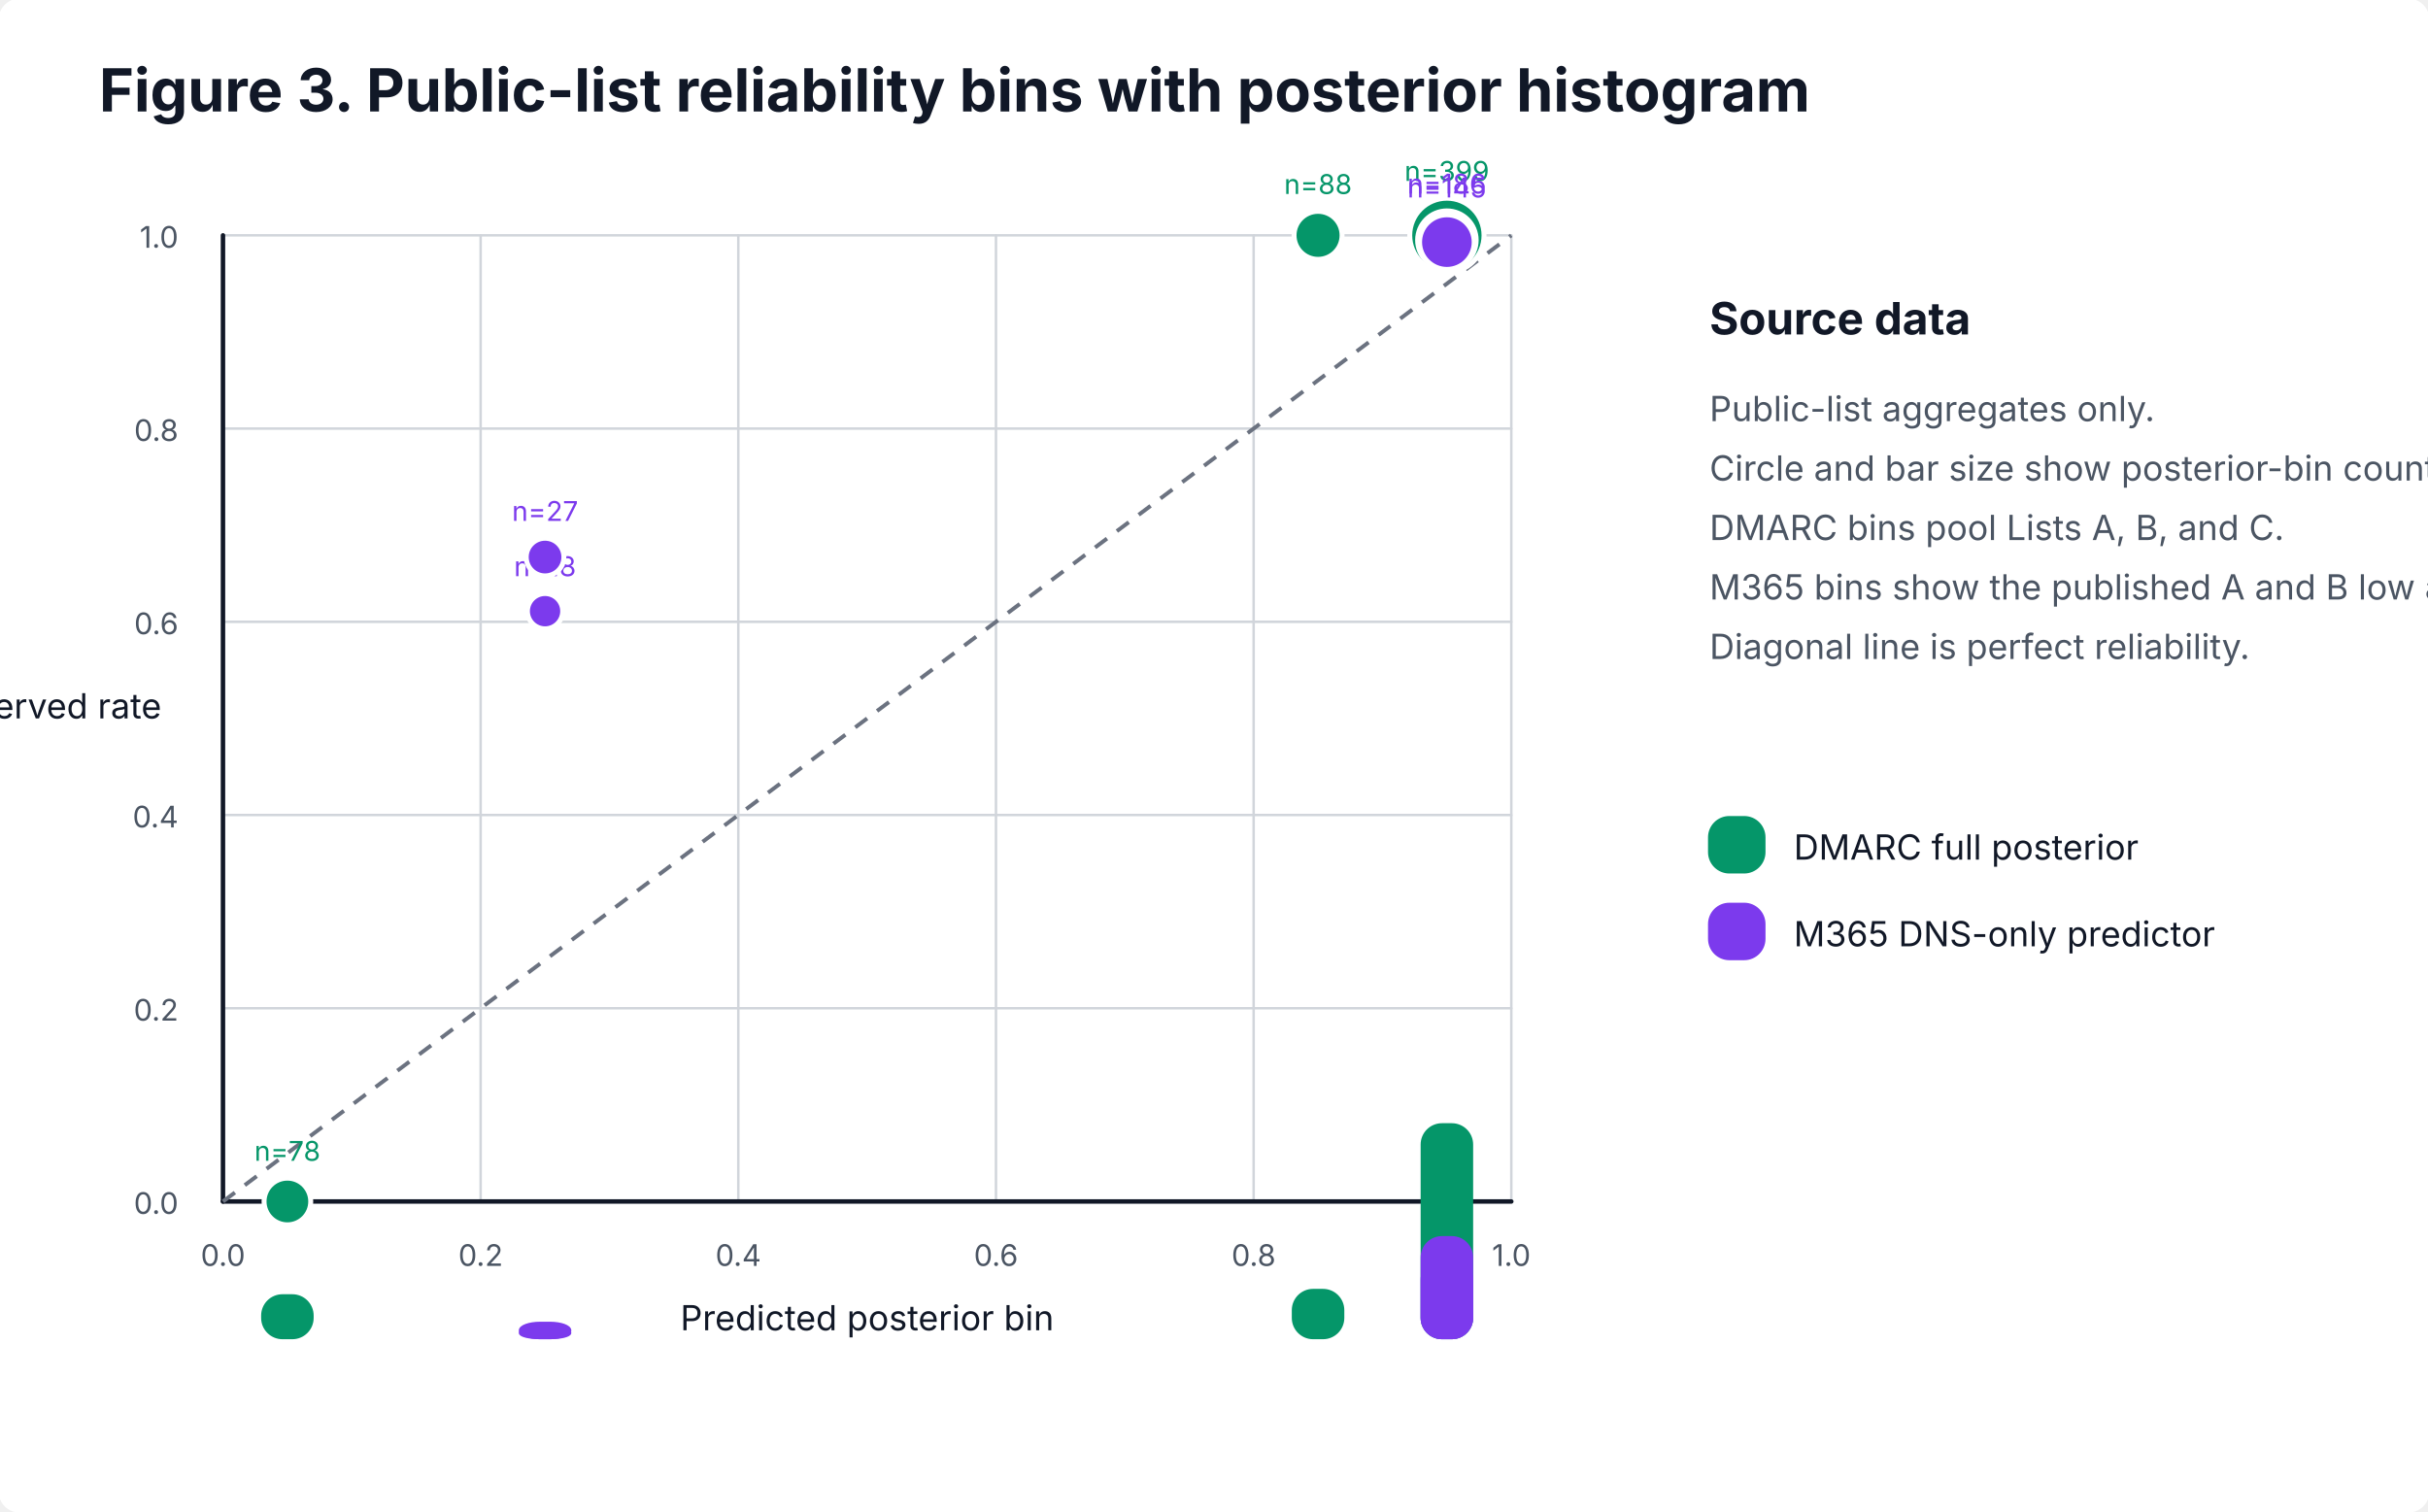
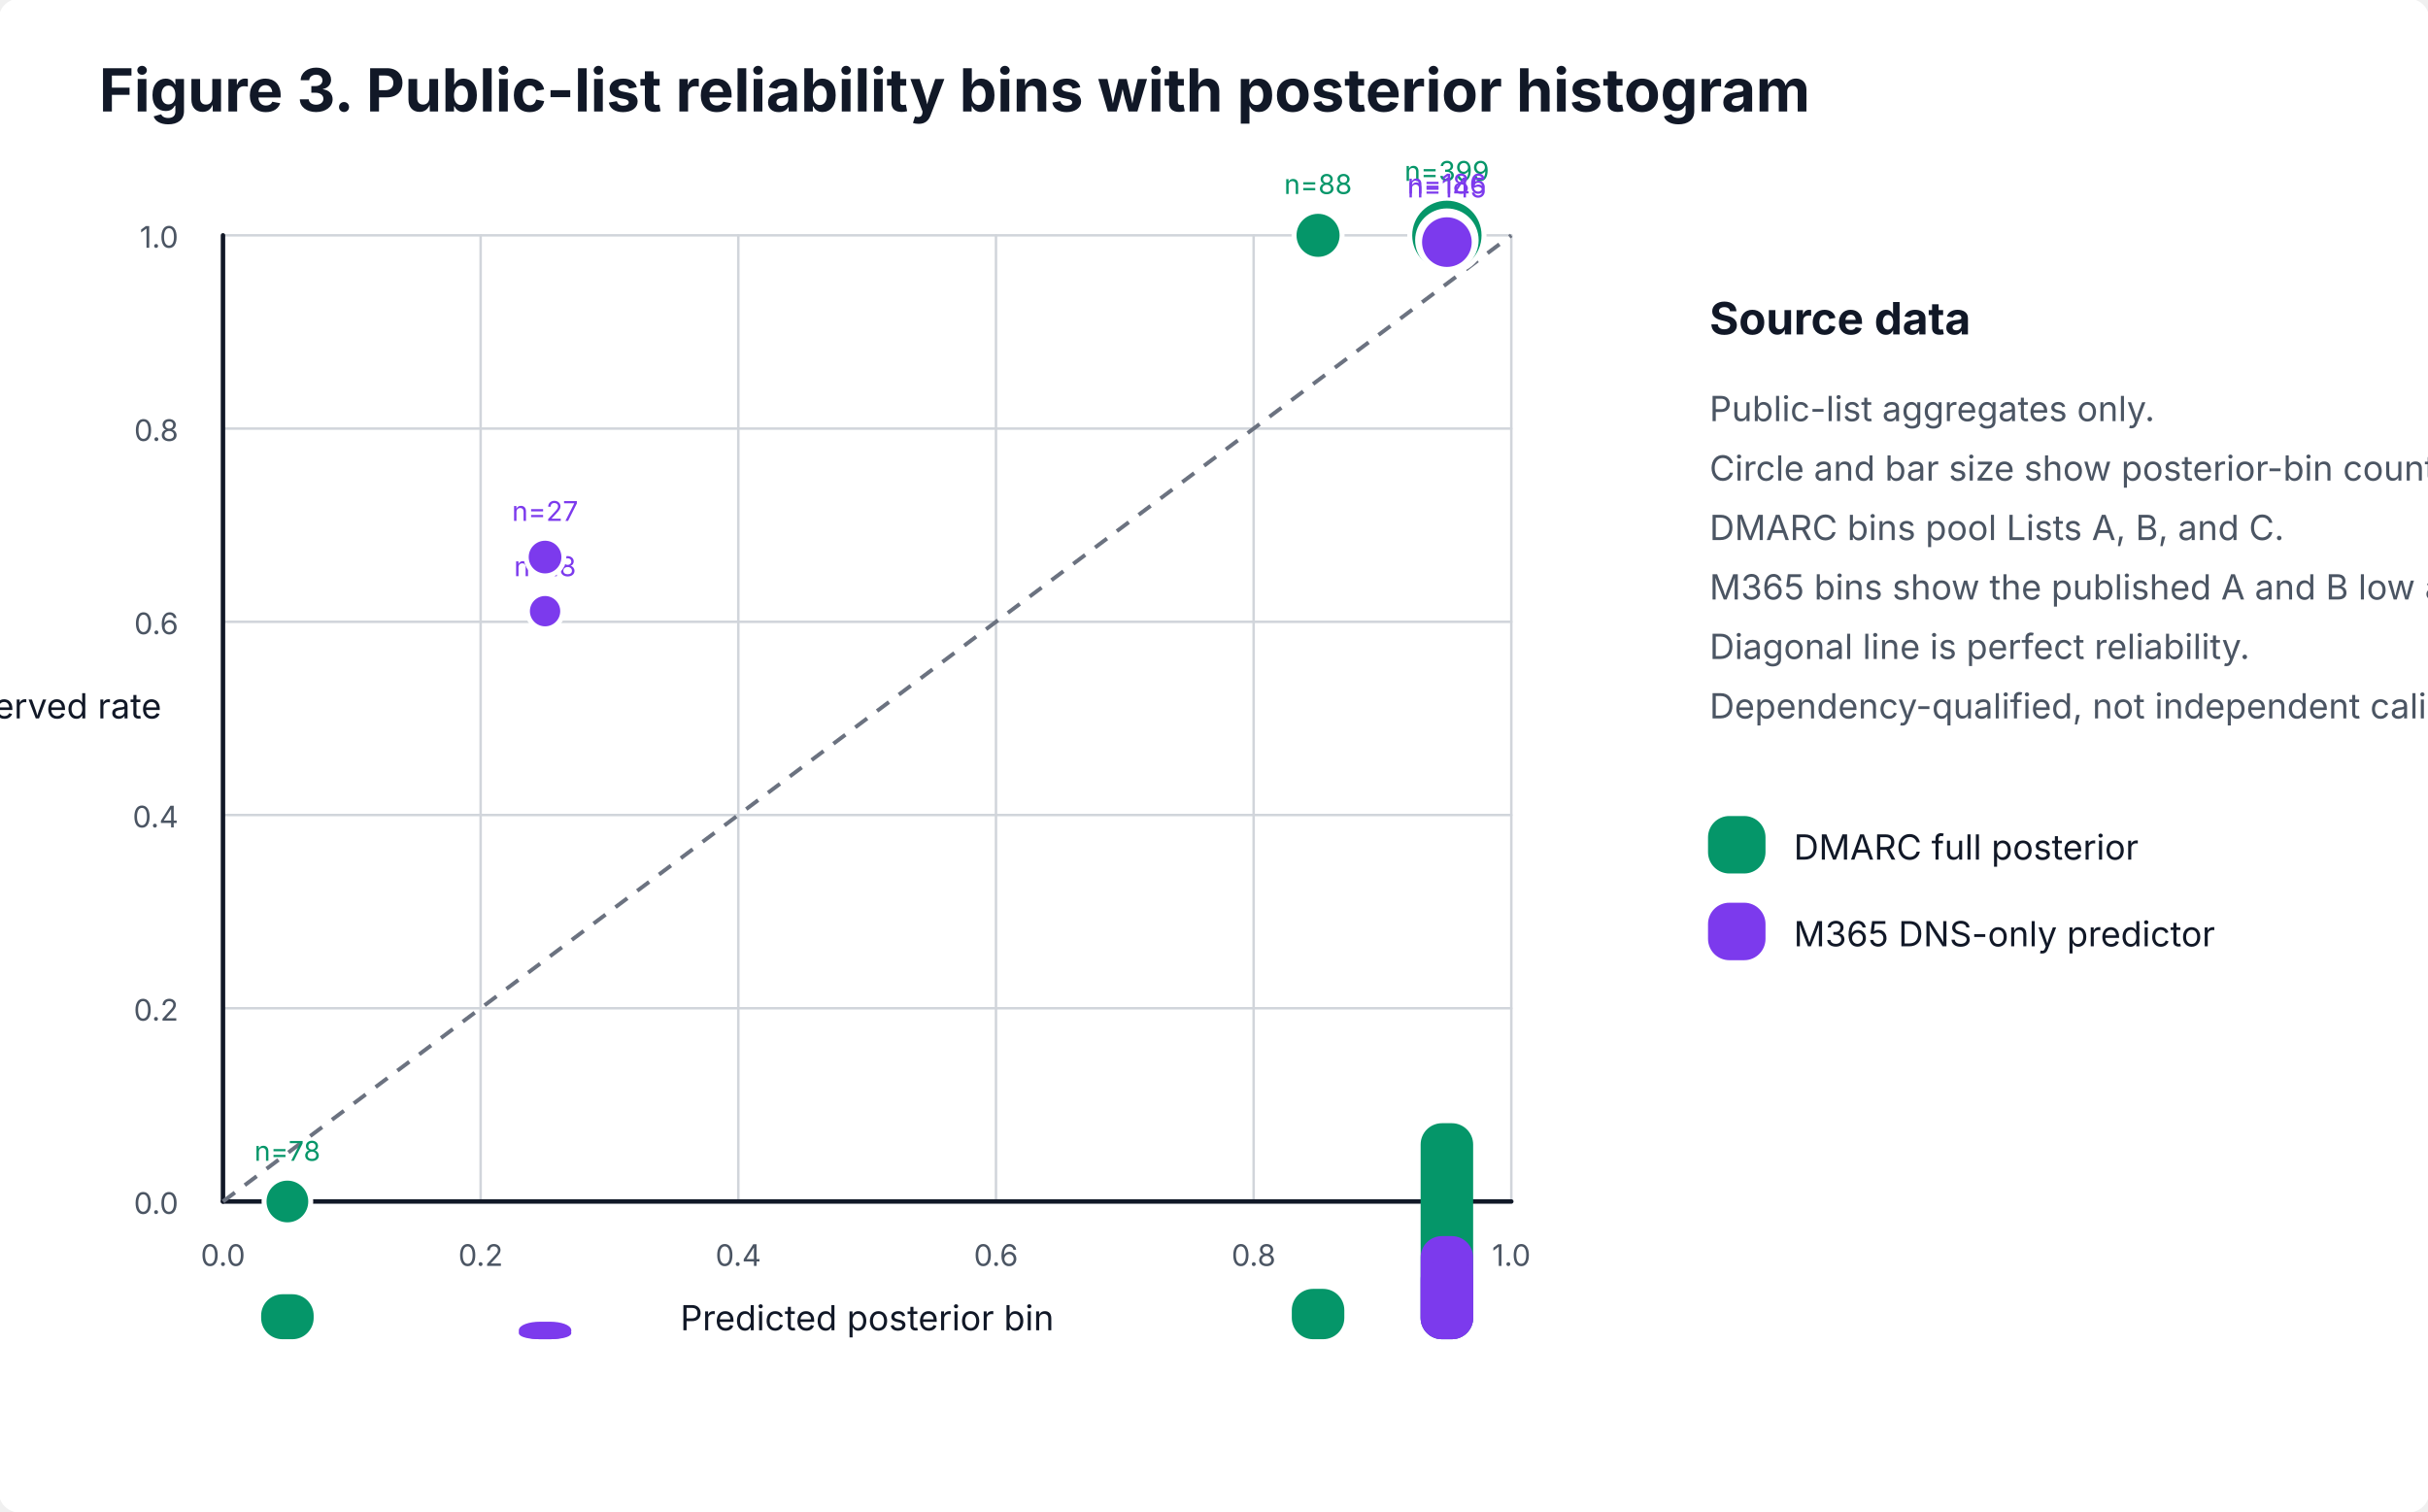
<svg xmlns="http://www.w3.org/2000/svg" width="980" height="610" viewBox="0 0 980 610" role="img" aria-labelledby="title desc">
  <rect x="0" y="0" width="980" height="610" rx="8" fill="#ffffff" stroke="#ffffff" stroke-width="1.2" />
  <defs>
    <marker id="arrow" markerWidth="10" markerHeight="8" refX="9" refY="4" orient="auto">
      <path d="M0,0 L10,4 L0,8 Z" fill="#4b5563" />
    </marker>
  </defs>
  <text x="40" y="45" font-family="Inter, Segoe UI, Arial, sans-serif" font-size="24" font-weight="700" fill="#111827" text-anchor="start">Figure 3. Public-list reliability bins with posterior histogram</text>
  <line x1="90.0" y1="485.0" x2="610.0" y2="485.0" stroke="#d1d5db" stroke-width="1" stroke-linecap="round" />
  <line x1="90.0" y1="95.0" x2="90.0" y2="485.0" stroke="#d1d5db" stroke-width="1" stroke-linecap="round" />
  <text x="72.0" y="490.0" font-family="Inter, Segoe UI, Arial, sans-serif" font-size="12" font-weight="400" fill="#4b5563" text-anchor="end">0.0</text>
  <text x="90.0" y="511.0" font-family="Inter, Segoe UI, Arial, sans-serif" font-size="12" font-weight="400" fill="#4b5563" text-anchor="middle">0.0</text>
  <line x1="90.0" y1="407.0" x2="610.0" y2="407.0" stroke="#d1d5db" stroke-width="1" stroke-linecap="round" />
  <line x1="194.0" y1="95.0" x2="194.0" y2="485.0" stroke="#d1d5db" stroke-width="1" stroke-linecap="round" />
  <text x="72.0" y="412.0" font-family="Inter, Segoe UI, Arial, sans-serif" font-size="12" font-weight="400" fill="#4b5563" text-anchor="end">0.2</text>
  <text x="194.0" y="511.0" font-family="Inter, Segoe UI, Arial, sans-serif" font-size="12" font-weight="400" fill="#4b5563" text-anchor="middle">0.2</text>
  <line x1="90.0" y1="329.0" x2="610.0" y2="329.0" stroke="#d1d5db" stroke-width="1" stroke-linecap="round" />
  <line x1="298.0" y1="95.0" x2="298.0" y2="485.0" stroke="#d1d5db" stroke-width="1" stroke-linecap="round" />
  <text x="72.0" y="334.0" font-family="Inter, Segoe UI, Arial, sans-serif" font-size="12" font-weight="400" fill="#4b5563" text-anchor="end">0.4</text>
  <text x="298.0" y="511.0" font-family="Inter, Segoe UI, Arial, sans-serif" font-size="12" font-weight="400" fill="#4b5563" text-anchor="middle">0.4</text>
  <line x1="90.0" y1="251.0" x2="610.0" y2="251.0" stroke="#d1d5db" stroke-width="1" stroke-linecap="round" />
  <line x1="402.0" y1="95.0" x2="402.0" y2="485.0" stroke="#d1d5db" stroke-width="1" stroke-linecap="round" />
  <text x="72.0" y="256.0" font-family="Inter, Segoe UI, Arial, sans-serif" font-size="12" font-weight="400" fill="#4b5563" text-anchor="end">0.6</text>
  <text x="402.0" y="511.0" font-family="Inter, Segoe UI, Arial, sans-serif" font-size="12" font-weight="400" fill="#4b5563" text-anchor="middle">0.6</text>
  <line x1="90.0" y1="173.0" x2="610.0" y2="173.0" stroke="#d1d5db" stroke-width="1" stroke-linecap="round" />
  <line x1="506.0" y1="95.0" x2="506.0" y2="485.0" stroke="#d1d5db" stroke-width="1" stroke-linecap="round" />
  <text x="72.0" y="178.0" font-family="Inter, Segoe UI, Arial, sans-serif" font-size="12" font-weight="400" fill="#4b5563" text-anchor="end">0.8</text>
  <text x="506.0" y="511.0" font-family="Inter, Segoe UI, Arial, sans-serif" font-size="12" font-weight="400" fill="#4b5563" text-anchor="middle">0.8</text>
  <line x1="90.0" y1="95.0" x2="610.0" y2="95.0" stroke="#d1d5db" stroke-width="1" stroke-linecap="round" />
  <line x1="610.0" y1="95.0" x2="610.0" y2="485.0" stroke="#d1d5db" stroke-width="1" stroke-linecap="round" />
  <text x="72.0" y="100.0" font-family="Inter, Segoe UI, Arial, sans-serif" font-size="12" font-weight="400" fill="#4b5563" text-anchor="end">1.0</text>
  <text x="610.0" y="511.0" font-family="Inter, Segoe UI, Arial, sans-serif" font-size="12" font-weight="400" fill="#4b5563" text-anchor="middle">1.0</text>
  <line x1="90.0" y1="485.0" x2="610.0" y2="485.0" stroke="#111827" stroke-width="1.8" stroke-linecap="round" />
  <line x1="90.0" y1="95.0" x2="90.0" y2="485.0" stroke="#111827" stroke-width="1.8" stroke-linecap="round" />
  <line x1="90.0" y1="485.0" x2="610.0" y2="95.0" stroke="#6b7280" stroke-dasharray="6 5" stroke-width="1.6" />
  <circle cx="116.0" cy="485.0" r="9.42" fill="#059669" stroke="#ffffff" stroke-width="2" />
  <text x="116.0" y="468.58" font-family="Inter, Segoe UI, Arial, sans-serif" font-size="11" font-weight="400" fill="#059669" text-anchor="middle">n=78</text>
  <rect x="106.0" y="523.04" width="20" height="16.96" rx="8" fill="#059669" stroke="#059669" stroke-width="1.2" />
  <circle cx="532.0" cy="95.0" r="9.69" fill="#059669" stroke="#ffffff" stroke-width="2" />
  <text x="532.0" y="78.31" font-family="Inter, Segoe UI, Arial, sans-serif" font-size="11" font-weight="400" fill="#059669" text-anchor="middle">n=88</text>
  <rect x="522.0" y="520.87" width="20" height="19.13" rx="8" fill="#059669" stroke="#059669" stroke-width="1.2" />
  <circle cx="584.0" cy="95.0" r="14.99" fill="#059669" stroke="#ffffff" stroke-width="2" />
  <text x="584.0" y="73.01" font-family="Inter, Segoe UI, Arial, sans-serif" font-size="11" font-weight="400" fill="#059669" text-anchor="middle">n=399</text>
  <rect x="574.0" y="454.0" width="20" height="86" rx="8" fill="#059669" stroke="#059669" stroke-width="1.2" />
  <circle cx="220.0" cy="246.71" r="7.12" fill="#7c3aed" stroke="#ffffff" stroke-width="2" />
  <text x="220.0" y="232.59" font-family="Inter, Segoe UI, Arial, sans-serif" font-size="11" font-weight="400" fill="#7c3aed" text-anchor="middle">n=18</text>
  <rect x="210.0" y="536.09" width="20" height="3.91" rx="8" fill="#7c3aed" stroke="#7c3aed" stroke-width="1.2" />
  <circle cx="220.0" cy="224.87" r="7.6" fill="#7c3aed" stroke="#ffffff" stroke-width="2" />
  <text x="220.0" y="210.27" font-family="Inter, Segoe UI, Arial, sans-serif" font-size="11" font-weight="400" fill="#7c3aed" text-anchor="middle">n=27</text>
  <rect x="210.0" y="534.13" width="20" height="5.87" rx="8" fill="#7c3aed" stroke="#7c3aed" stroke-width="1.2" />
  <circle cx="584.0" cy="96.95" r="11.82" fill="#7c3aed" stroke="#ffffff" stroke-width="2" />
  <text x="584.0" y="78.13" font-family="Inter, Segoe UI, Arial, sans-serif" font-size="11" font-weight="400" fill="#7c3aed" text-anchor="middle">n=186</text>
  <rect x="574.0" y="499.57" width="20" height="40.43" rx="8" fill="#7c3aed" stroke="#7c3aed" stroke-width="1.2" />
  <circle cx="584.0" cy="97.73" r="11.02" fill="#7c3aed" stroke="#ffffff" stroke-width="2" />
  <text x="584.0" y="79.71" font-family="Inter, Segoe UI, Arial, sans-serif" font-size="11" font-weight="400" fill="#7c3aed" text-anchor="middle">n=145</text>
  <rect x="574.0" y="508.48" width="20" height="31.52" rx="8" fill="#7c3aed" stroke="#7c3aed" stroke-width="1.2" />
  <text x="350.0" y="537.0" font-family="Inter, Segoe UI, Arial, sans-serif" font-size="14" font-weight="400" fill="#111827" text-anchor="middle">Predicted posterior bin</text>
  <text x="18" y="290.0" font-family="Inter, Segoe UI, Arial, sans-serif" font-size="14" font-weight="400" fill="#111827" text-anchor="middle">Observed rate</text>
  <text x="690" y="135" font-family="Inter, Segoe UI, Arial, sans-serif" font-size="18" font-weight="700" fill="#111827" text-anchor="start">Source data</text>
  <text x="690" y="170" font-family="Inter, Segoe UI, Arial, sans-serif" font-size="14" font-weight="400" fill="#4b5563" text-anchor="start">Public-list aggregates only.</text>
  <text x="690" y="194" font-family="Inter, Segoe UI, Arial, sans-serif" font-size="14" font-weight="400" fill="#4b5563" text-anchor="start">Circle and bar size show posterior-bin count.</text>
  <text x="690" y="218" font-family="Inter, Segoe UI, Arial, sans-serif" font-size="14" font-weight="400" fill="#4b5563" text-anchor="start">DMARC bins pool Lists A, B, and C.</text>
  <text x="690" y="242" font-family="Inter, Segoe UI, Arial, sans-serif" font-size="14" font-weight="400" fill="#4b5563" text-anchor="start">M365 bins show the published A and B low and high bins.</text>
  <text x="690" y="266" font-family="Inter, Segoe UI, Arial, sans-serif" font-size="14" font-weight="400" fill="#4b5563" text-anchor="start">Diagonal line is perfect reliability.</text>
+   <text x="690" y="290" font-family="Inter, Segoe UI, Arial, sans-serif" font-size="14" font-weight="400" fill="#4b5563" text-anchor="start">Dependency-qualified, not independent calibration.</text>
  <rect x="690" y="330" width="22" height="22" rx="8" fill="#059669" stroke="#059669" stroke-width="1.2" />
  <text x="724" y="347" font-family="Inter, Segoe UI, Arial, sans-serif" font-size="14" font-weight="400" fill="#111827" text-anchor="start">DMARC full posterior</text>
  <rect x="690" y="365" width="22" height="22" rx="8" fill="#7c3aed" stroke="#7c3aed" stroke-width="1.2" />
  <text x="724" y="382" font-family="Inter, Segoe UI, Arial, sans-serif" font-size="14" font-weight="400" fill="#111827" text-anchor="start">M365 DNS-only predictor</text>
</svg>
